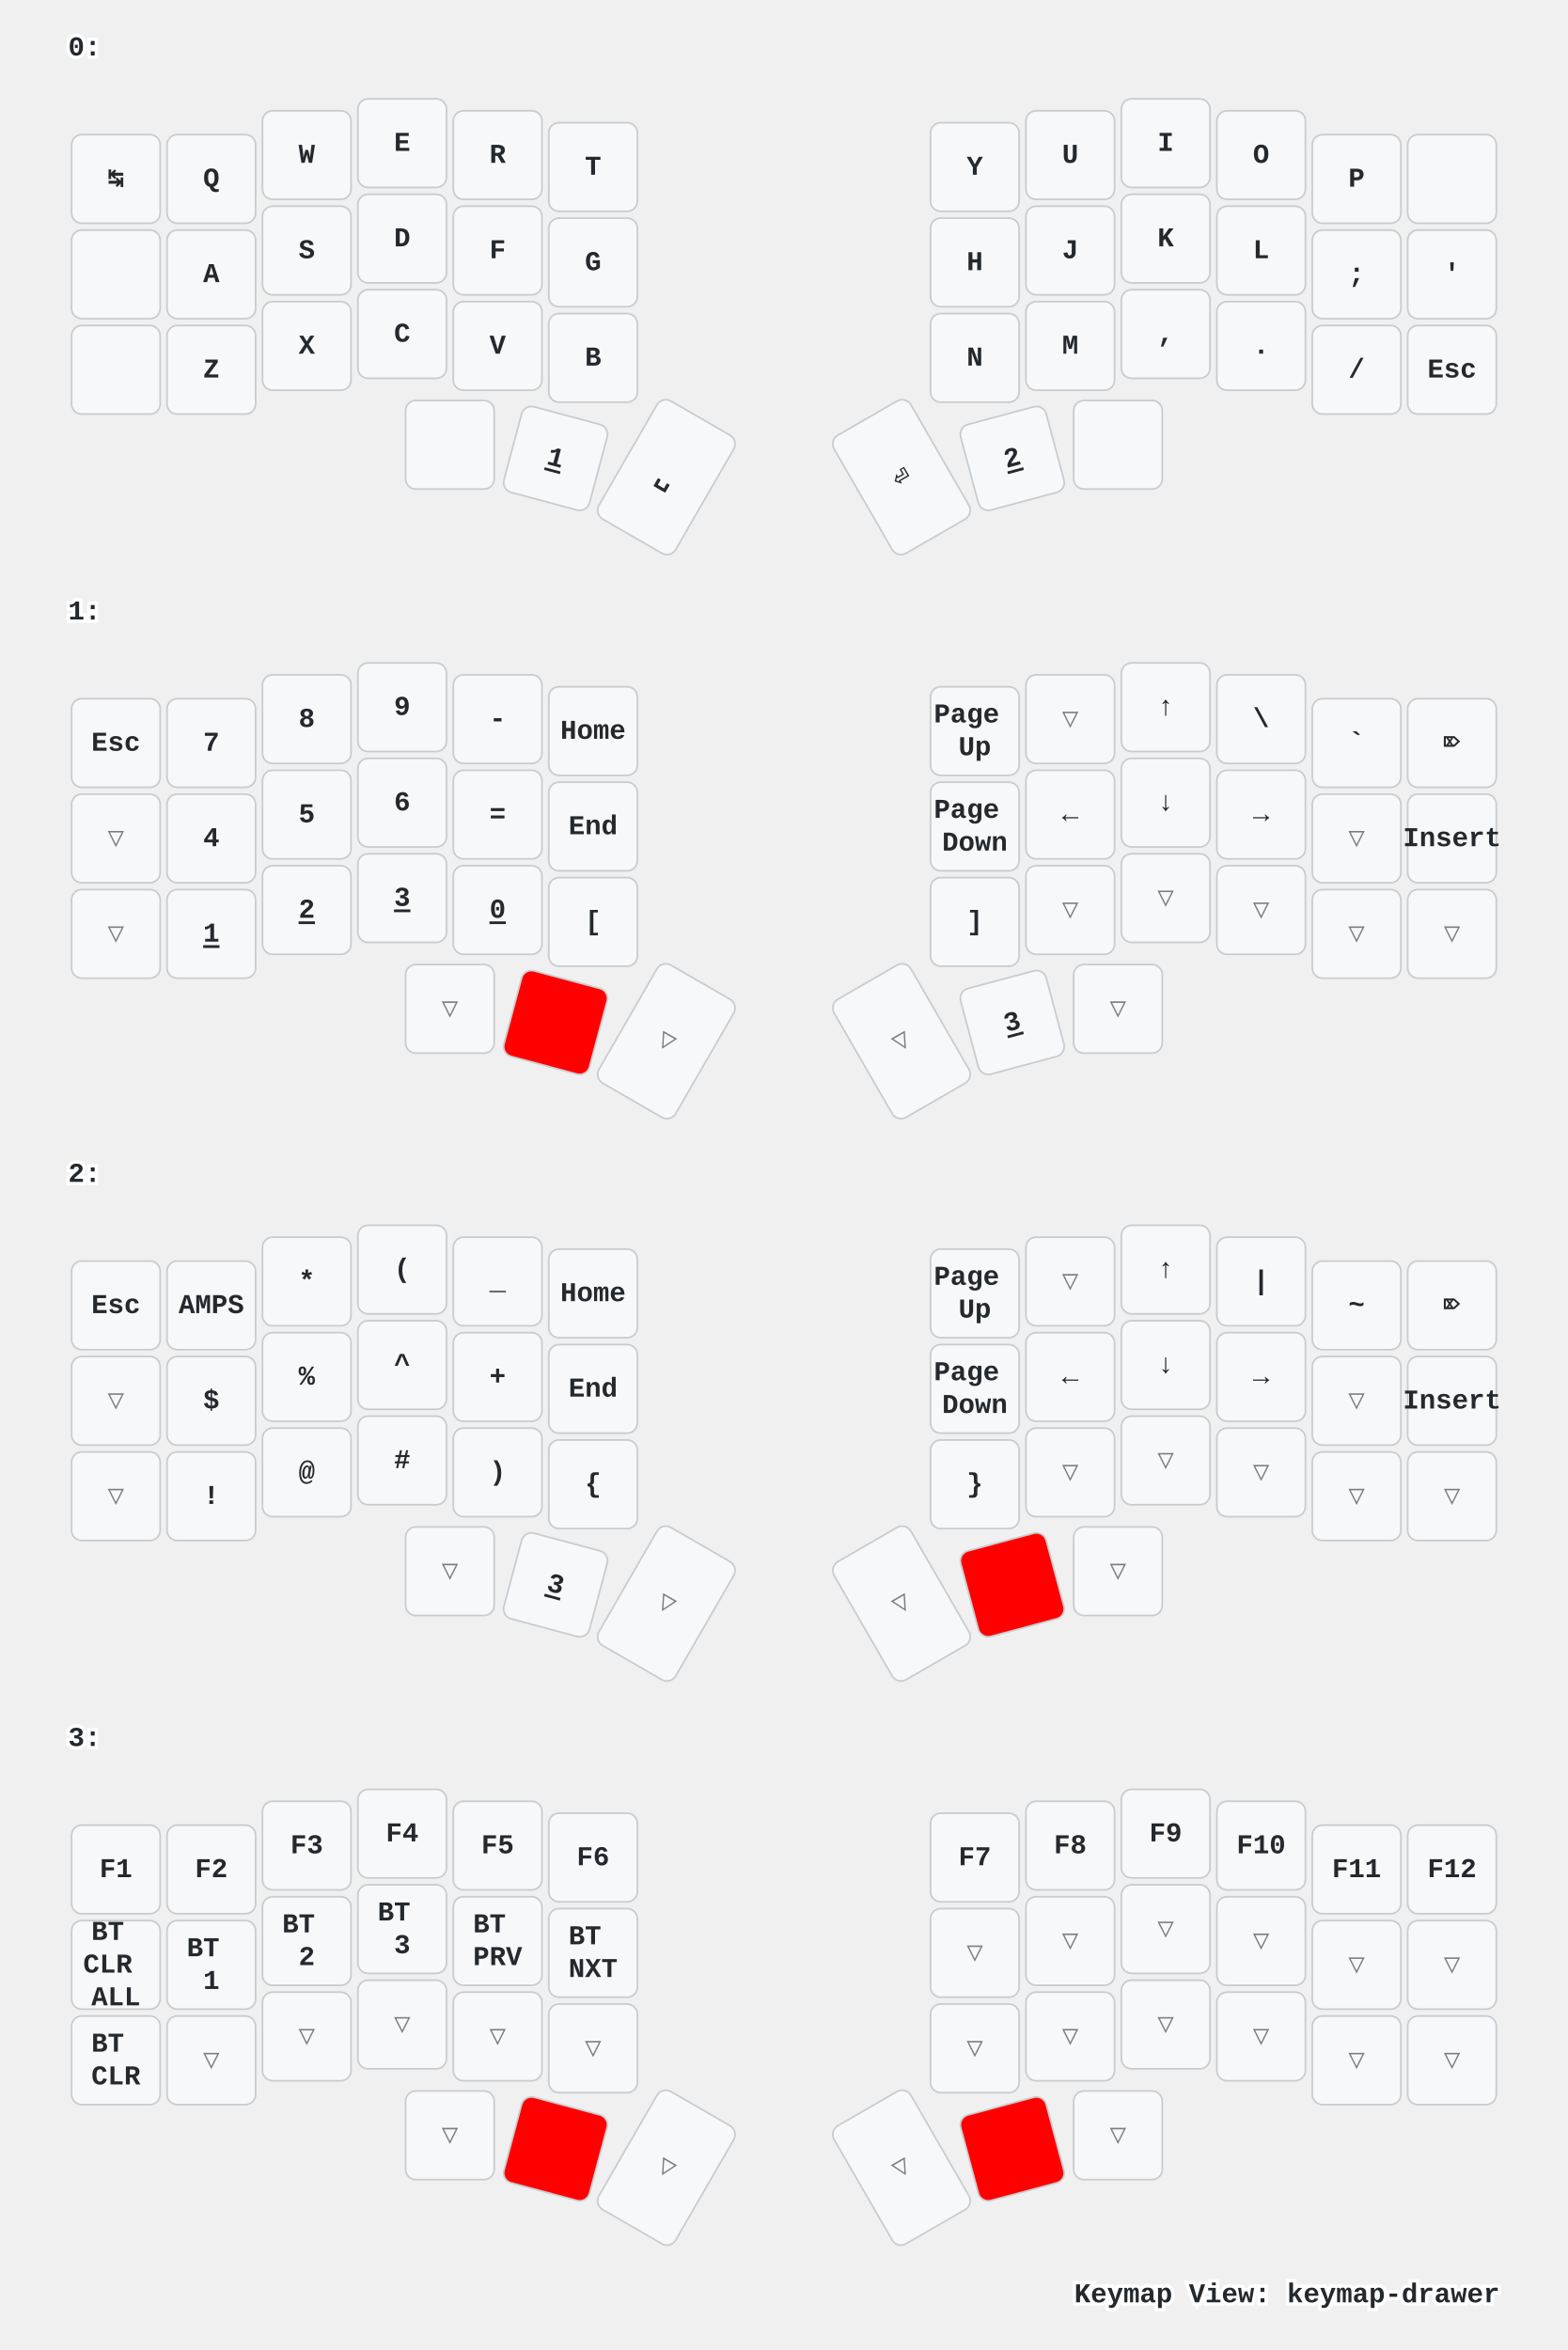
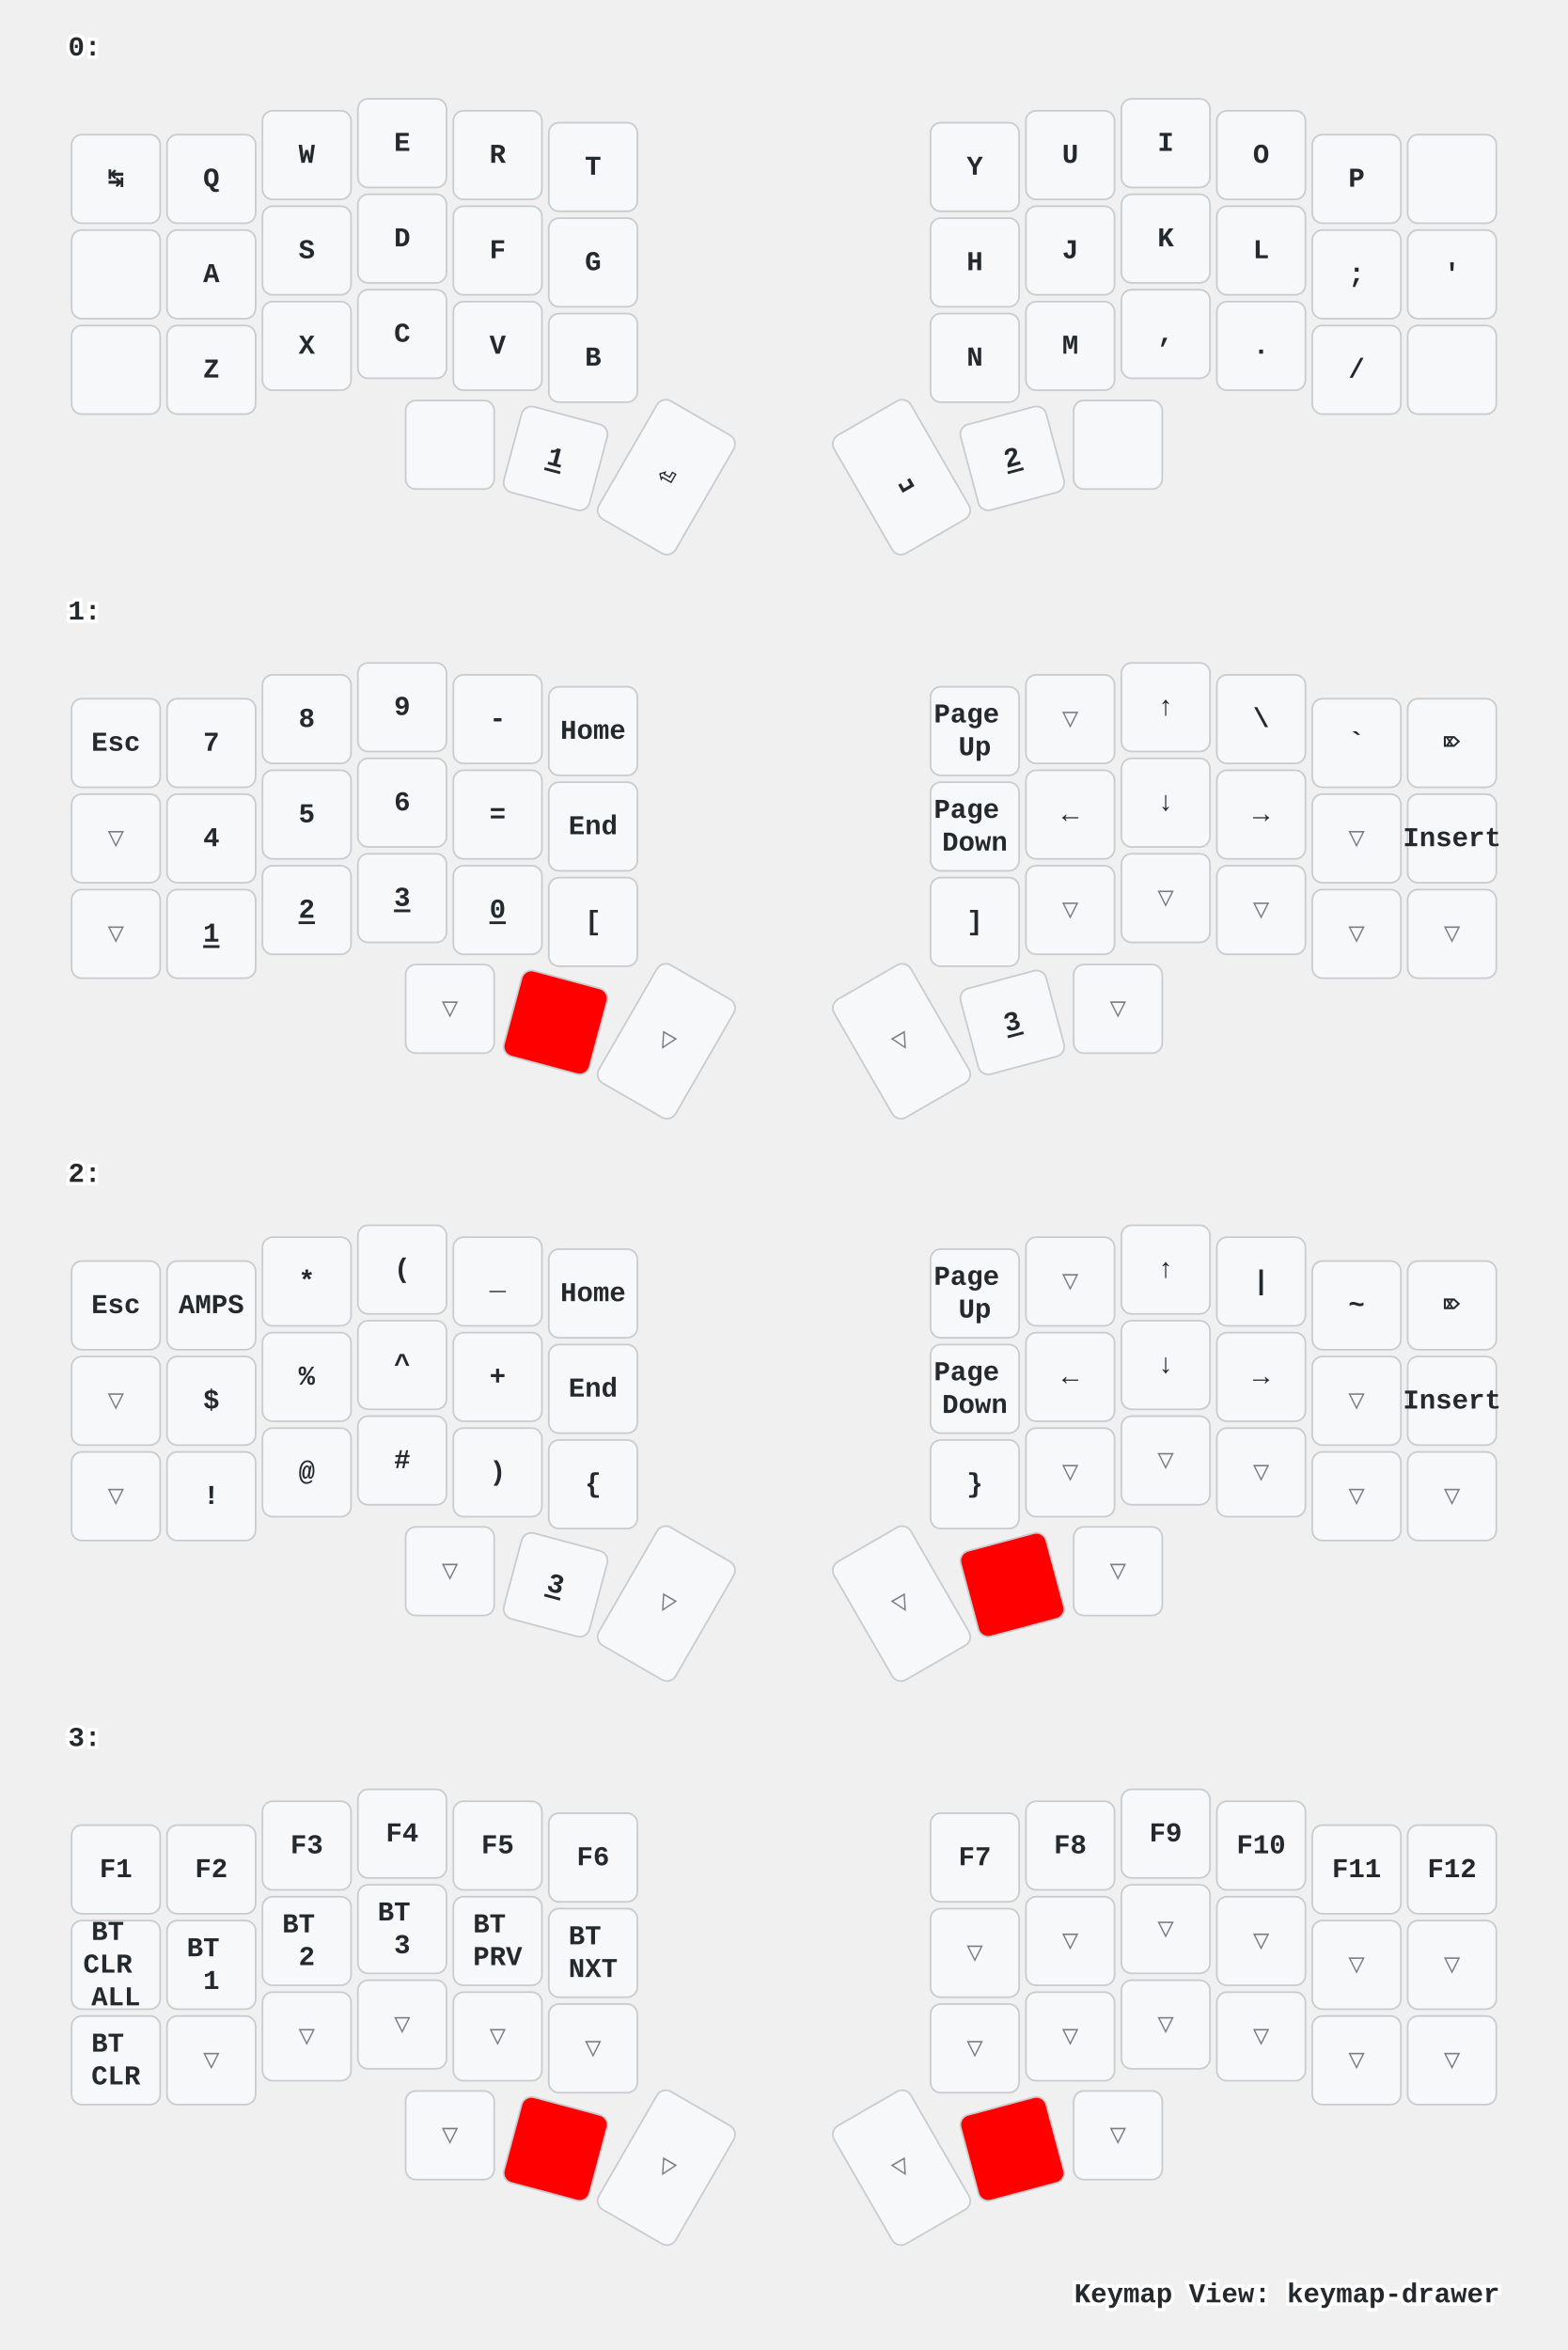
<svg xmlns="http://www.w3.org/2000/svg" xmlns:xlink="http://www.w3.org/1999/xlink" width="920" height="1379" viewBox="0 0 920 1379" class="keymap">
  <defs>/* start glyphs */
<svg id="mdi:apple-keyboard-command">
      <svg id="mdi-apple-keyboard-command" viewBox="0 0 24 24">
        <path d="M6,2A4,4 0 0,1 10,6V8H14V6A4,4 0 0,1 18,2A4,4 0 0,1 22,6A4,4 0 0,1 18,10H16V14H18A4,4 0 0,1 22,18A4,4 0 0,1 18,22A4,4 0 0,1 14,18V16H10V18A4,4 0 0,1 6,22A4,4 0 0,1 2,18A4,4 0 0,1 6,14H8V10H6A4,4 0 0,1 2,6A4,4 0 0,1 6,2M16,18A2,2 0 0,0 18,20A2,2 0 0,0 20,18A2,2 0 0,0 18,16H16V18M14,10H10V14H14V10M6,16A2,2 0 0,0 4,18A2,2 0 0,0 6,20A2,2 0 0,0 8,18V16H6M8,6A2,2 0 0,0 6,4A2,2 0 0,0 4,6A2,2 0 0,0 6,8H8V6M18,8A2,2 0 0,0 20,6A2,2 0 0,0 18,4A2,2 0 0,0 16,6V8H18Z" />
      </svg>
    </svg>
    <svg id="mdi:apple-keyboard-control">
      <svg id="mdi-apple-keyboard-control" viewBox="0 0 24 24">
        <path d="M19.78,11.78L18.36,13.19L12,6.83L5.64,13.19L4.22,11.78L12,4L19.78,11.78Z" />
      </svg>
    </svg>
    <svg id="mdi:apple-keyboard-option">
      <svg id="mdi-apple-keyboard-option" viewBox="0 0 24 24">
        <path d="M3,4H9.11L16.15,18H21V20H14.88L7.84,6H3V4M14,4H21V6H14V4Z" />
      </svg>
    </svg>
    <svg id="mdi:apple-keyboard-shift">
      <svg id="mdi-apple-keyboard-shift" viewBox="0 0 24 24">
        <path d="M15,18V12H17.17L12,6.83L6.83,12H9V18H15M12,4L22,14H17V20H7V14H2L12,4Z" />
      </svg>
    </svg>
    <svg id="mdi:backspace-outline">
      <svg id="mdi-backspace-outline" viewBox="0 0 24 24">
        <path d="M19,15.59L17.59,17L14,13.41L10.41,17L9,15.59L12.59,12L9,8.41L10.41,7L14,10.59L17.59,7L19,8.41L15.41,12L19,15.59M22,3A2,2 0 0,1 24,5V19A2,2 0 0,1 22,21H7C6.31,21 5.77,20.64 5.41,20.11L0,12L5.41,3.88C5.77,3.35 6.31,3 7,3H22M22,5H7L2.28,12L7,19H22V5Z" />
      </svg>
    </svg>
  </defs>/* end glyphs */
<style>/* inherit to force styles through use tags */
svg path {
    fill: inherit;
}

/* font and background color specifications */
svg.keymap {
    font-family: SFMono-Regular,Consolas,Liberation Mono,Menlo,monospace;
    font-size: 14px;
    font-kerning: normal;
    text-rendering: optimizeLegibility;
    fill: #24292e;
}

/* default key styling */
rect.key {
    fill: #f6f8fa;
}

rect.key, rect.combo {
    stroke: #c9cccf;
    stroke-width: 1;
}

/* default key side styling, only used is draw_key_sides is set */
rect.side {
    filter: brightness(90%);
}

/* color accent for combo boxes */
rect.combo, rect.combo-separate {
    fill: #cdf;
}

/* color accent for held keys */
rect.held, rect.combo.held {
    fill: #fdd;
}

/* color accent for ghost (optional) keys */
rect.ghost, rect.combo.ghost {
    stroke-dasharray: 4, 4;
    stroke-width: 2;
}

text {
    text-anchor: middle;
    dominant-baseline: middle;
}

/* styling for layer labels */
text.label {
    font-weight: bold;
    text-anchor: start;
    stroke: white;
    stroke-width: 4;
    paint-order: stroke;
}

/* styling for optional footer */
text.footer {
    text-anchor: end;
    dominant-baseline: auto;
    stroke: white;
    stroke-width: 4;
    paint-order: stroke;
}

/* styling for combo tap, and key non-tap label text */
text.combo, text.hold, text.shifted, text.left, text.right {
    font-size: 11px;
}

text.hold {
    text-anchor: middle;
    dominant-baseline: auto;
}

text.shifted {
    text-anchor: middle;
    dominant-baseline: hanging;
}

text.left {
    text-anchor: start;
}

text.right {
    text-anchor: end;
}

text.layer-activator {
    text-decoration: underline;
}

/* styling for hold/shifted label text in combo box */
text.combo.hold, text.combo.shifted, text.combo.left, text.combo.right {
    font-size: 8px;
}

/* lighter symbol for transparent keys */
text.trans {
    fill: #7b7e81;
}

/* styling for combo dendrons */
path.combo {
    stroke-width: 1;
    stroke: gray;
    fill: none;
}

/* Start Tabler Icons Cleanup */
/* cannot use height/width with glyphs */
.icon-tabler &gt; path {
    fill: inherit;
    stroke: inherit;
    stroke-width: 2;
}
/* hide tabler's default box */
.icon-tabler &gt; path[stroke="none"][fill="none"] {
    visibility: hidden;
}
/* End Tabler Icons Cleanup */

/* For default sytles, see https://github.com/caksoylar/keymap-drawer/blob/main/keymap_drawer/config.py#L85 */

svg.keymap {
  font-family: Ubuntu Mono, Inconsolata, Consolas, Liberation Mono, Menlo, monospace;
  font-size: 16px;
  font-weight: bold;
  text-rendering: optimizeLegibility;
}

/* Color accent for held keys
red = #f00
green = #0f0
blue = #00f
yellow = #ff0
cyan = #0ff
magenta = #f0f
white = #fff
black = #000
grey = #888
light grey = #ccc
#ffc
*/
rect.held, rect.combo.held {
    fill: #f00;
}

/* Technique borrowed and extended from https://github.com/englmaxi/zmk-config/blob/master/keymap-drawer/config.yaml */
.sym_sub_text.tap {
  translate: -5px 2px;
  font-size: 20px;
}
.sym_sub_text.shifted {
  translate: 10px 13px;
  font-size: 10px;
  opacity: 1.0;
}
.combo.sym_sub_text.tap {
  translate: -1px 1px;
}
.combo.sym_sub_text.shifted {
  translate: 7px 5px;
  font-size: 10px;
  opacity: 1.0;
}

/* Toggle */
.toggle.shifted {
  translate: -10px 12px;
}

.toggle.hold {
  translate: 13px -23px;
}

/* Variant for tap-dances */
.tap_dance.tap {
  translate: -7px 0px;
  font-size: 12px;
}
.tap_dance.shifted {
  translate: 7px 17px;
  font-size: 12px;
  opacity: 1.0;
}

/* Variant for symbol next to symbol */
.sym_by_sym.tap {
  translate: -6px 0px;
}
.sym_by_sym.shifted {
  translate: 10px 12px;
  opacity: 1.0;
}

.combo.sym_by_sym.tap {
  translate: -35px 0px;
}
.combo.sym_by_sym.shifted {
  translate: 35px 20px;
  opacity: 1.0;
}

.combo.sym_by_sym.hold {
  visibility: hidden;
}

/* hide hold box for combo sym_by_sym */
.combo.sym_by_sym.hold &gt; path[stroke="none"][fill="none"] {
  visibility: hidden;
}
</style>
  <g transform="translate(40, 0)" class="layer-0">
    <text x="0" y="28" class="label" id="x_x">0:</text>
    <g transform="translate(0, 56)">
      <g transform="translate(28, 49)" class="key keypos-0">
        <rect rx="6" ry="6" x="-26" y="-26" width="52" height="52" class="key" />
        <text x="0" y="0" class="key tap">↹</text>
      </g>
      <g transform="translate(84, 49)" class="key keypos-1">
        <rect rx="6" ry="6" x="-26" y="-26" width="52" height="52" class="key" />
        <text x="0" y="0" class="key tap">Q</text>
      </g>
      <g transform="translate(140, 35)" class="key keypos-2">
        <rect rx="6" ry="6" x="-26" y="-26" width="52" height="52" class="key" />
        <text x="0" y="0" class="key tap">W</text>
      </g>
      <g transform="translate(196, 28)" class="key keypos-3">
        <rect rx="6" ry="6" x="-26" y="-26" width="52" height="52" class="key" />
        <text x="0" y="0" class="key tap">E</text>
      </g>
      <g transform="translate(252, 35)" class="key keypos-4">
        <rect rx="6" ry="6" x="-26" y="-26" width="52" height="52" class="key" />
        <text x="0" y="0" class="key tap">R</text>
      </g>
      <g transform="translate(308, 42)" class="key keypos-5">
        <rect rx="6" ry="6" x="-26" y="-26" width="52" height="52" class="key" />
        <text x="0" y="0" class="key tap">T</text>
      </g>
      <g transform="translate(532, 42)" class="key keypos-6">
        <rect rx="6" ry="6" x="-26" y="-26" width="52" height="52" class="key" />
        <text x="0" y="0" class="key tap">Y</text>
      </g>
      <g transform="translate(588, 35)" class="key keypos-7">
        <rect rx="6" ry="6" x="-26" y="-26" width="52" height="52" class="key" />
        <text x="0" y="0" class="key tap">U</text>
      </g>
      <g transform="translate(644, 28)" class="key keypos-8">
        <rect rx="6" ry="6" x="-26" y="-26" width="52" height="52" class="key" />
        <text x="0" y="0" class="key tap">I</text>
      </g>
      <g transform="translate(700, 35)" class="key keypos-9">
        <rect rx="6" ry="6" x="-26" y="-26" width="52" height="52" class="key" />
        <text x="0" y="0" class="key tap">O</text>
      </g>
      <g transform="translate(756, 49)" class="key keypos-10">
        <rect rx="6" ry="6" x="-26" y="-26" width="52" height="52" class="key" />
        <text x="0" y="0" class="key tap">P</text>
      </g>
      <g transform="translate(812, 49)" class="key keypos-11">
        <rect rx="6" ry="6" x="-26" y="-26" width="52" height="52" class="key" />
        <use href="#mdi:backspace-outline" xlink:href="#mdi:backspace-outline" x="-9" y="-9" height="18" width="18.0" class="key tap glyph mdi:backspace-outline" />
      </g>
      <g transform="translate(28, 105)" class="key keypos-12">
        <rect rx="6" ry="6" x="-26" y="-26" width="52" height="52" class="key" />
        <use href="#mdi:apple-keyboard-control" xlink:href="#mdi:apple-keyboard-control" x="-9" y="-9" height="18" width="18.0" class="key tap glyph mdi:apple-keyboard-control" />
      </g>
      <g transform="translate(84, 105)" class="key keypos-13">
        <rect rx="6" ry="6" x="-26" y="-26" width="52" height="52" class="key" />
        <text x="0" y="0" class="key tap">A</text>
      </g>
      <g transform="translate(140, 91)" class="key keypos-14">
        <rect rx="6" ry="6" x="-26" y="-26" width="52" height="52" class="key" />
        <text x="0" y="0" class="key tap">S</text>
      </g>
      <g transform="translate(196, 84)" class="key keypos-15">
        <rect rx="6" ry="6" x="-26" y="-26" width="52" height="52" class="key" />
        <text x="0" y="0" class="key tap">D</text>
      </g>
      <g transform="translate(252, 91)" class="key keypos-16">
        <rect rx="6" ry="6" x="-26" y="-26" width="52" height="52" class="key" />
        <text x="0" y="0" class="key tap">F</text>
      </g>
      <g transform="translate(308, 98)" class="key keypos-17">
        <rect rx="6" ry="6" x="-26" y="-26" width="52" height="52" class="key" />
        <text x="0" y="0" class="key tap">G</text>
      </g>
      <g transform="translate(532, 98)" class="key keypos-18">
        <rect rx="6" ry="6" x="-26" y="-26" width="52" height="52" class="key" />
        <text x="0" y="0" class="key tap">H</text>
      </g>
      <g transform="translate(588, 91)" class="key keypos-19">
        <rect rx="6" ry="6" x="-26" y="-26" width="52" height="52" class="key" />
        <text x="0" y="0" class="key tap">J</text>
      </g>
      <g transform="translate(644, 84)" class="key keypos-20">
        <rect rx="6" ry="6" x="-26" y="-26" width="52" height="52" class="key" />
        <text x="0" y="0" class="key tap">K</text>
      </g>
      <g transform="translate(700, 91)" class="key keypos-21">
        <rect rx="6" ry="6" x="-26" y="-26" width="52" height="52" class="key" />
        <text x="0" y="0" class="key tap">L</text>
      </g>
      <g transform="translate(756, 105)" class="key keypos-22">
        <rect rx="6" ry="6" x="-26" y="-26" width="52" height="52" class="key" />
        <text x="0" y="0" class="key tap">;</text>
      </g>
      <g transform="translate(812, 105)" class="key keypos-23">
        <rect rx="6" ry="6" x="-26" y="-26" width="52" height="52" class="key" />
        <text x="0" y="0" class="key tap">'</text>
      </g>
      <g transform="translate(28, 161)" class="key keypos-24">
        <rect rx="6" ry="6" x="-26" y="-26" width="52" height="52" class="key" />
        <use href="#mdi:apple-keyboard-shift" xlink:href="#mdi:apple-keyboard-shift" x="-9" y="-9" height="18" width="18.0" class="key tap glyph mdi:apple-keyboard-shift" />
      </g>
      <g transform="translate(84, 161)" class="key keypos-25">
        <rect rx="6" ry="6" x="-26" y="-26" width="52" height="52" class="key" />
        <text x="0" y="0" class="key tap">Z</text>
      </g>
      <g transform="translate(140, 147)" class="key keypos-26">
        <rect rx="6" ry="6" x="-26" y="-26" width="52" height="52" class="key" />
        <text x="0" y="0" class="key tap">X</text>
      </g>
      <g transform="translate(196, 140)" class="key keypos-27">
        <rect rx="6" ry="6" x="-26" y="-26" width="52" height="52" class="key" />
        <text x="0" y="0" class="key tap">C</text>
      </g>
      <g transform="translate(252, 147)" class="key keypos-28">
        <rect rx="6" ry="6" x="-26" y="-26" width="52" height="52" class="key" />
        <text x="0" y="0" class="key tap">V</text>
      </g>
      <g transform="translate(308, 154)" class="key keypos-29">
        <rect rx="6" ry="6" x="-26" y="-26" width="52" height="52" class="key" />
        <text x="0" y="0" class="key tap">B</text>
      </g>
      <g transform="translate(532, 154)" class="key keypos-30">
        <rect rx="6" ry="6" x="-26" y="-26" width="52" height="52" class="key" />
        <text x="0" y="0" class="key tap">N</text>
      </g>
      <g transform="translate(588, 147)" class="key keypos-31">
        <rect rx="6" ry="6" x="-26" y="-26" width="52" height="52" class="key" />
        <text x="0" y="0" class="key tap">M</text>
      </g>
      <g transform="translate(644, 140)" class="key keypos-32">
        <rect rx="6" ry="6" x="-26" y="-26" width="52" height="52" class="key" />
        <text x="0" y="0" class="key tap">,</text>
      </g>
      <g transform="translate(700, 147)" class="key keypos-33">
        <rect rx="6" ry="6" x="-26" y="-26" width="52" height="52" class="key" />
        <text x="0" y="0" class="key tap">.</text>
      </g>
      <g transform="translate(756, 161)" class="key keypos-34">
        <rect rx="6" ry="6" x="-26" y="-26" width="52" height="52" class="key" />
        <text x="0" y="0" class="key tap">/</text>
      </g>
      <g transform="translate(812, 161)" class="key keypos-35">
        <rect rx="6" ry="6" x="-26" y="-26" width="52" height="52" class="key" />
-         <text x="0" y="0" class="key tap">Esc</text>
+         <use href="#mdi:apple-keyboard-shift" xlink:href="#mdi:apple-keyboard-shift" x="-9" y="-9" height="18" width="18.0" class="key tap glyph mdi:apple-keyboard-shift" />
      </g>
      <g transform="translate(224, 205)" class="key keypos-36">
        <rect rx="6" ry="6" x="-26" y="-26" width="52" height="52" class="key" />
        <use href="#mdi:apple-keyboard-option" xlink:href="#mdi:apple-keyboard-option" x="-9" y="-9" height="18" width="18.0" class="key tap glyph mdi:apple-keyboard-option" />
      </g>
      <g transform="translate(286, 213) rotate(15.0)" class="key keypos-37">
        <rect rx="6" ry="6" x="-26" y="-26" width="52" height="52" class="key" />
        <a href="#x_x">
          <text x="0" y="0" class="key tap layer-activator">1</text>
        </a>
      </g>
      <g transform="translate(351, 224) rotate(30.0)" class="key keypos-38">
        <rect rx="6" ry="6" x="-26" y="-40" width="52" height="80" class="key" />
-         <text x="0" y="0" class="key tap">␣</text>
+         <text x="0" y="0" class="key tap">⏎</text>
      </g>
      <g transform="translate(489, 224) rotate(-30.0)" class="key keypos-39">
        <rect rx="6" ry="6" x="-26" y="-40" width="52" height="80" class="key" />
-         <text x="0" y="0" class="key tap">⏎</text>
+         <text x="0" y="0" class="key tap">␣</text>
      </g>
      <g transform="translate(554, 213) rotate(-15.0)" class="key keypos-40">
        <rect rx="6" ry="6" x="-26" y="-26" width="52" height="52" class="key" />
        <a href="#x_x">
          <text x="0" y="0" class="key tap layer-activator">2</text>
        </a>
      </g>
      <g transform="translate(616, 205)" class="key keypos-41">
        <rect rx="6" ry="6" x="-26" y="-26" width="52" height="52" class="key" />
        <use href="#mdi:apple-keyboard-command" xlink:href="#mdi:apple-keyboard-command" x="-9" y="-9" height="18" width="18.0" class="key tap glyph mdi:apple-keyboard-command" />
      </g>
    </g>
  </g>
  <g transform="translate(40, 331)" class="layer-1">
    <text x="0" y="28" class="label" id="x_x">1:</text>
    <g transform="translate(0, 56)">
      <g transform="translate(28, 49)" class="key keypos-0">
        <rect rx="6" ry="6" x="-26" y="-26" width="52" height="52" class="key" />
        <text x="0" y="0" class="key tap">Esc</text>
      </g>
      <g transform="translate(84, 49)" class="key keypos-1">
        <rect rx="6" ry="6" x="-26" y="-26" width="52" height="52" class="key" />
        <text x="0" y="0" class="key tap">7</text>
      </g>
      <g transform="translate(140, 35)" class="key keypos-2">
        <rect rx="6" ry="6" x="-26" y="-26" width="52" height="52" class="key" />
        <text x="0" y="0" class="key tap">8</text>
      </g>
      <g transform="translate(196, 28)" class="key keypos-3">
        <rect rx="6" ry="6" x="-26" y="-26" width="52" height="52" class="key" />
        <text x="0" y="0" class="key tap">9</text>
      </g>
      <g transform="translate(252, 35)" class="key keypos-4">
        <rect rx="6" ry="6" x="-26" y="-26" width="52" height="52" class="key" />
        <text x="0" y="0" class="key tap">-</text>
      </g>
      <g transform="translate(308, 42)" class="key keypos-5">
        <rect rx="6" ry="6" x="-26" y="-26" width="52" height="52" class="key" />
        <text x="0" y="0" class="key tap">Home</text>
      </g>
      <g transform="translate(532, 42)" class="key keypos-6">
        <rect rx="6" ry="6" x="-26" y="-26" width="52" height="52" class="key" />
        <text x="0" y="0" class="key tap">
          <tspan x="0" dy="-0.6em">Page</tspan>
          <tspan x="0" dy="1.2em">Up</tspan>
        </text>
      </g>
      <g transform="translate(588, 35)" class="key trans keypos-7">
        <rect rx="6" ry="6" x="-26" y="-26" width="52" height="52" class="key trans" />
        <text x="0" y="0" class="key trans tap">▽</text>
      </g>
      <g transform="translate(644, 28)" class="key keypos-8">
        <rect rx="6" ry="6" x="-26" y="-26" width="52" height="52" class="key" />
        <text x="0" y="0" class="key tap">↑</text>
      </g>
      <g transform="translate(700, 35)" class="key keypos-9">
        <rect rx="6" ry="6" x="-26" y="-26" width="52" height="52" class="key" />
        <text x="0" y="0" class="key tap">\</text>
      </g>
      <g transform="translate(756, 49)" class="key keypos-10">
        <rect rx="6" ry="6" x="-26" y="-26" width="52" height="52" class="key" />
        <text x="0" y="0" class="key tap">`</text>
      </g>
      <g transform="translate(812, 49)" class="key keypos-11">
        <rect rx="6" ry="6" x="-26" y="-26" width="52" height="52" class="key" />
        <text x="0" y="0" class="key tap">⌦</text>
      </g>
      <g transform="translate(28, 105)" class="key trans keypos-12">
        <rect rx="6" ry="6" x="-26" y="-26" width="52" height="52" class="key trans" />
        <text x="0" y="0" class="key trans tap">▽</text>
      </g>
      <g transform="translate(84, 105)" class="key keypos-13">
        <rect rx="6" ry="6" x="-26" y="-26" width="52" height="52" class="key" />
        <text x="0" y="0" class="key tap">4</text>
      </g>
      <g transform="translate(140, 91)" class="key keypos-14">
        <rect rx="6" ry="6" x="-26" y="-26" width="52" height="52" class="key" />
        <text x="0" y="0" class="key tap">5</text>
      </g>
      <g transform="translate(196, 84)" class="key keypos-15">
        <rect rx="6" ry="6" x="-26" y="-26" width="52" height="52" class="key" />
        <text x="0" y="0" class="key tap">6</text>
      </g>
      <g transform="translate(252, 91)" class="key keypos-16">
        <rect rx="6" ry="6" x="-26" y="-26" width="52" height="52" class="key" />
        <text x="0" y="0" class="key tap">=</text>
      </g>
      <g transform="translate(308, 98)" class="key keypos-17">
        <rect rx="6" ry="6" x="-26" y="-26" width="52" height="52" class="key" />
        <text x="0" y="0" class="key tap">End</text>
      </g>
      <g transform="translate(532, 98)" class="key keypos-18">
        <rect rx="6" ry="6" x="-26" y="-26" width="52" height="52" class="key" />
        <text x="0" y="0" class="key tap">
          <tspan x="0" dy="-0.6em">Page</tspan>
          <tspan x="0" dy="1.2em">Down</tspan>
        </text>
      </g>
      <g transform="translate(588, 91)" class="key keypos-19">
        <rect rx="6" ry="6" x="-26" y="-26" width="52" height="52" class="key" />
        <text x="0" y="0" class="key tap">←</text>
      </g>
      <g transform="translate(644, 84)" class="key keypos-20">
        <rect rx="6" ry="6" x="-26" y="-26" width="52" height="52" class="key" />
        <text x="0" y="0" class="key tap">↓</text>
      </g>
      <g transform="translate(700, 91)" class="key keypos-21">
        <rect rx="6" ry="6" x="-26" y="-26" width="52" height="52" class="key" />
        <text x="0" y="0" class="key tap">→</text>
      </g>
      <g transform="translate(756, 105)" class="key trans keypos-22">
        <rect rx="6" ry="6" x="-26" y="-26" width="52" height="52" class="key trans" />
        <text x="0" y="0" class="key trans tap">▽</text>
      </g>
      <g transform="translate(812, 105)" class="key keypos-23">
        <rect rx="6" ry="6" x="-26" y="-26" width="52" height="52" class="key" />
        <text x="0" y="0" class="key tap">Insert</text>
      </g>
      <g transform="translate(28, 161)" class="key trans keypos-24">
        <rect rx="6" ry="6" x="-26" y="-26" width="52" height="52" class="key trans" />
        <text x="0" y="0" class="key trans tap">▽</text>
      </g>
      <g transform="translate(84, 161)" class="key keypos-25">
        <rect rx="6" ry="6" x="-26" y="-26" width="52" height="52" class="key" />
        <a href="#x_x">
          <text x="0" y="0" class="key tap layer-activator">1</text>
        </a>
      </g>
      <g transform="translate(140, 147)" class="key keypos-26">
        <rect rx="6" ry="6" x="-26" y="-26" width="52" height="52" class="key" />
        <a href="#x_x">
          <text x="0" y="0" class="key tap layer-activator">2</text>
        </a>
      </g>
      <g transform="translate(196, 140)" class="key keypos-27">
        <rect rx="6" ry="6" x="-26" y="-26" width="52" height="52" class="key" />
        <a href="#x_x">
          <text x="0" y="0" class="key tap layer-activator">3</text>
        </a>
      </g>
      <g transform="translate(252, 147)" class="key keypos-28">
        <rect rx="6" ry="6" x="-26" y="-26" width="52" height="52" class="key" />
        <a href="#x_x">
          <text x="0" y="0" class="key tap layer-activator">0</text>
        </a>
      </g>
      <g transform="translate(308, 154)" class="key keypos-29">
        <rect rx="6" ry="6" x="-26" y="-26" width="52" height="52" class="key" />
        <text x="0" y="0" class="key tap">[</text>
      </g>
      <g transform="translate(532, 154)" class="key keypos-30">
        <rect rx="6" ry="6" x="-26" y="-26" width="52" height="52" class="key" />
        <text x="0" y="0" class="key tap">]</text>
      </g>
      <g transform="translate(588, 147)" class="key trans keypos-31">
        <rect rx="6" ry="6" x="-26" y="-26" width="52" height="52" class="key trans" />
        <text x="0" y="0" class="key trans tap">▽</text>
      </g>
      <g transform="translate(644, 140)" class="key trans keypos-32">
        <rect rx="6" ry="6" x="-26" y="-26" width="52" height="52" class="key trans" />
        <text x="0" y="0" class="key trans tap">▽</text>
      </g>
      <g transform="translate(700, 147)" class="key trans keypos-33">
        <rect rx="6" ry="6" x="-26" y="-26" width="52" height="52" class="key trans" />
        <text x="0" y="0" class="key trans tap">▽</text>
      </g>
      <g transform="translate(756, 161)" class="key trans keypos-34">
        <rect rx="6" ry="6" x="-26" y="-26" width="52" height="52" class="key trans" />
        <text x="0" y="0" class="key trans tap">▽</text>
      </g>
      <g transform="translate(812, 161)" class="key trans keypos-35">
        <rect rx="6" ry="6" x="-26" y="-26" width="52" height="52" class="key trans" />
        <text x="0" y="0" class="key trans tap">▽</text>
      </g>
      <g transform="translate(224, 205)" class="key trans keypos-36">
        <rect rx="6" ry="6" x="-26" y="-26" width="52" height="52" class="key trans" />
        <text x="0" y="0" class="key trans tap">▽</text>
      </g>
      <g transform="translate(286, 213) rotate(15.0)" class="key held keypos-37">
        <rect rx="6" ry="6" x="-26" y="-26" width="52" height="52" class="key held" />
      </g>
      <g transform="translate(351, 224) rotate(30.0)" class="key trans keypos-38">
        <rect rx="6" ry="6" x="-26" y="-40" width="52" height="80" class="key trans" />
        <text x="0" y="0" class="key trans tap">▽</text>
      </g>
      <g transform="translate(489, 224) rotate(-30.0)" class="key trans keypos-39">
        <rect rx="6" ry="6" x="-26" y="-40" width="52" height="80" class="key trans" />
        <text x="0" y="0" class="key trans tap">▽</text>
      </g>
      <g transform="translate(554, 213) rotate(-15.0)" class="key keypos-40">
        <rect rx="6" ry="6" x="-26" y="-26" width="52" height="52" class="key" />
        <a href="#x_x">
          <text x="0" y="0" class="key tap layer-activator">3</text>
        </a>
      </g>
      <g transform="translate(616, 205)" class="key trans keypos-41">
        <rect rx="6" ry="6" x="-26" y="-26" width="52" height="52" class="key trans" />
        <text x="0" y="0" class="key trans tap">▽</text>
      </g>
    </g>
  </g>
  <g transform="translate(40, 661)" class="layer-2">
    <text x="0" y="28" class="label" id="x_x">2:</text>
    <g transform="translate(0, 56)">
      <g transform="translate(28, 49)" class="key keypos-0">
        <rect rx="6" ry="6" x="-26" y="-26" width="52" height="52" class="key" />
        <text x="0" y="0" class="key tap">Esc</text>
      </g>
      <g transform="translate(84, 49)" class="key keypos-1">
        <rect rx="6" ry="6" x="-26" y="-26" width="52" height="52" class="key" />
        <text x="0" y="0" class="key tap">AMPS</text>
      </g>
      <g transform="translate(140, 35)" class="key keypos-2">
        <rect rx="6" ry="6" x="-26" y="-26" width="52" height="52" class="key" />
        <text x="0" y="0" class="key tap">*</text>
      </g>
      <g transform="translate(196, 28)" class="key keypos-3">
        <rect rx="6" ry="6" x="-26" y="-26" width="52" height="52" class="key" />
        <text x="0" y="0" class="key tap">(</text>
      </g>
      <g transform="translate(252, 35)" class="key keypos-4">
        <rect rx="6" ry="6" x="-26" y="-26" width="52" height="52" class="key" />
        <text x="0" y="0" class="key tap">_</text>
      </g>
      <g transform="translate(308, 42)" class="key keypos-5">
        <rect rx="6" ry="6" x="-26" y="-26" width="52" height="52" class="key" />
        <text x="0" y="0" class="key tap">Home</text>
      </g>
      <g transform="translate(532, 42)" class="key keypos-6">
        <rect rx="6" ry="6" x="-26" y="-26" width="52" height="52" class="key" />
        <text x="0" y="0" class="key tap">
          <tspan x="0" dy="-0.6em">Page</tspan>
          <tspan x="0" dy="1.2em">Up</tspan>
        </text>
      </g>
      <g transform="translate(588, 35)" class="key trans keypos-7">
        <rect rx="6" ry="6" x="-26" y="-26" width="52" height="52" class="key trans" />
        <text x="0" y="0" class="key trans tap">▽</text>
      </g>
      <g transform="translate(644, 28)" class="key keypos-8">
        <rect rx="6" ry="6" x="-26" y="-26" width="52" height="52" class="key" />
        <text x="0" y="0" class="key tap">↑</text>
      </g>
      <g transform="translate(700, 35)" class="key keypos-9">
        <rect rx="6" ry="6" x="-26" y="-26" width="52" height="52" class="key" />
        <text x="0" y="0" class="key tap">|</text>
      </g>
      <g transform="translate(756, 49)" class="key keypos-10">
        <rect rx="6" ry="6" x="-26" y="-26" width="52" height="52" class="key" />
        <text x="0" y="0" class="key tap">~</text>
      </g>
      <g transform="translate(812, 49)" class="key keypos-11">
        <rect rx="6" ry="6" x="-26" y="-26" width="52" height="52" class="key" />
        <text x="0" y="0" class="key tap">⌦</text>
      </g>
      <g transform="translate(28, 105)" class="key trans keypos-12">
        <rect rx="6" ry="6" x="-26" y="-26" width="52" height="52" class="key trans" />
        <text x="0" y="0" class="key trans tap">▽</text>
      </g>
      <g transform="translate(84, 105)" class="key keypos-13">
        <rect rx="6" ry="6" x="-26" y="-26" width="52" height="52" class="key" />
        <text x="0" y="0" class="key tap">$</text>
      </g>
      <g transform="translate(140, 91)" class="key keypos-14">
        <rect rx="6" ry="6" x="-26" y="-26" width="52" height="52" class="key" />
        <text x="0" y="0" class="key tap">%</text>
      </g>
      <g transform="translate(196, 84)" class="key keypos-15">
        <rect rx="6" ry="6" x="-26" y="-26" width="52" height="52" class="key" />
        <text x="0" y="0" class="key tap">^</text>
      </g>
      <g transform="translate(252, 91)" class="key keypos-16">
        <rect rx="6" ry="6" x="-26" y="-26" width="52" height="52" class="key" />
        <text x="0" y="0" class="key tap">+</text>
      </g>
      <g transform="translate(308, 98)" class="key keypos-17">
        <rect rx="6" ry="6" x="-26" y="-26" width="52" height="52" class="key" />
        <text x="0" y="0" class="key tap">End</text>
      </g>
      <g transform="translate(532, 98)" class="key keypos-18">
        <rect rx="6" ry="6" x="-26" y="-26" width="52" height="52" class="key" />
        <text x="0" y="0" class="key tap">
          <tspan x="0" dy="-0.6em">Page</tspan>
          <tspan x="0" dy="1.2em">Down</tspan>
        </text>
      </g>
      <g transform="translate(588, 91)" class="key keypos-19">
        <rect rx="6" ry="6" x="-26" y="-26" width="52" height="52" class="key" />
        <text x="0" y="0" class="key tap">←</text>
      </g>
      <g transform="translate(644, 84)" class="key keypos-20">
        <rect rx="6" ry="6" x="-26" y="-26" width="52" height="52" class="key" />
        <text x="0" y="0" class="key tap">↓</text>
      </g>
      <g transform="translate(700, 91)" class="key keypos-21">
        <rect rx="6" ry="6" x="-26" y="-26" width="52" height="52" class="key" />
        <text x="0" y="0" class="key tap">→</text>
      </g>
      <g transform="translate(756, 105)" class="key trans keypos-22">
        <rect rx="6" ry="6" x="-26" y="-26" width="52" height="52" class="key trans" />
        <text x="0" y="0" class="key trans tap">▽</text>
      </g>
      <g transform="translate(812, 105)" class="key keypos-23">
        <rect rx="6" ry="6" x="-26" y="-26" width="52" height="52" class="key" />
        <text x="0" y="0" class="key tap">Insert</text>
      </g>
      <g transform="translate(28, 161)" class="key trans keypos-24">
        <rect rx="6" ry="6" x="-26" y="-26" width="52" height="52" class="key trans" />
        <text x="0" y="0" class="key trans tap">▽</text>
      </g>
      <g transform="translate(84, 161)" class="key keypos-25">
        <rect rx="6" ry="6" x="-26" y="-26" width="52" height="52" class="key" />
        <text x="0" y="0" class="key tap">!</text>
      </g>
      <g transform="translate(140, 147)" class="key keypos-26">
        <rect rx="6" ry="6" x="-26" y="-26" width="52" height="52" class="key" />
        <text x="0" y="0" class="key tap">@</text>
      </g>
      <g transform="translate(196, 140)" class="key keypos-27">
        <rect rx="6" ry="6" x="-26" y="-26" width="52" height="52" class="key" />
        <text x="0" y="0" class="key tap">#</text>
      </g>
      <g transform="translate(252, 147)" class="key keypos-28">
        <rect rx="6" ry="6" x="-26" y="-26" width="52" height="52" class="key" />
        <text x="0" y="0" class="key tap">)</text>
      </g>
      <g transform="translate(308, 154)" class="key keypos-29">
        <rect rx="6" ry="6" x="-26" y="-26" width="52" height="52" class="key" />
        <text x="0" y="0" class="key tap">{</text>
      </g>
      <g transform="translate(532, 154)" class="key keypos-30">
        <rect rx="6" ry="6" x="-26" y="-26" width="52" height="52" class="key" />
        <text x="0" y="0" class="key tap">}</text>
      </g>
      <g transform="translate(588, 147)" class="key trans keypos-31">
        <rect rx="6" ry="6" x="-26" y="-26" width="52" height="52" class="key trans" />
        <text x="0" y="0" class="key trans tap">▽</text>
      </g>
      <g transform="translate(644, 140)" class="key trans keypos-32">
        <rect rx="6" ry="6" x="-26" y="-26" width="52" height="52" class="key trans" />
        <text x="0" y="0" class="key trans tap">▽</text>
      </g>
      <g transform="translate(700, 147)" class="key trans keypos-33">
        <rect rx="6" ry="6" x="-26" y="-26" width="52" height="52" class="key trans" />
        <text x="0" y="0" class="key trans tap">▽</text>
      </g>
      <g transform="translate(756, 161)" class="key trans keypos-34">
        <rect rx="6" ry="6" x="-26" y="-26" width="52" height="52" class="key trans" />
        <text x="0" y="0" class="key trans tap">▽</text>
      </g>
      <g transform="translate(812, 161)" class="key trans keypos-35">
        <rect rx="6" ry="6" x="-26" y="-26" width="52" height="52" class="key trans" />
        <text x="0" y="0" class="key trans tap">▽</text>
      </g>
      <g transform="translate(224, 205)" class="key trans keypos-36">
        <rect rx="6" ry="6" x="-26" y="-26" width="52" height="52" class="key trans" />
        <text x="0" y="0" class="key trans tap">▽</text>
      </g>
      <g transform="translate(286, 213) rotate(15.0)" class="key keypos-37">
        <rect rx="6" ry="6" x="-26" y="-26" width="52" height="52" class="key" />
        <a href="#x_x">
          <text x="0" y="0" class="key tap layer-activator">3</text>
        </a>
      </g>
      <g transform="translate(351, 224) rotate(30.0)" class="key trans keypos-38">
        <rect rx="6" ry="6" x="-26" y="-40" width="52" height="80" class="key trans" />
        <text x="0" y="0" class="key trans tap">▽</text>
      </g>
      <g transform="translate(489, 224) rotate(-30.0)" class="key trans keypos-39">
        <rect rx="6" ry="6" x="-26" y="-40" width="52" height="80" class="key trans" />
        <text x="0" y="0" class="key trans tap">▽</text>
      </g>
      <g transform="translate(554, 213) rotate(-15.0)" class="key held keypos-40">
        <rect rx="6" ry="6" x="-26" y="-26" width="52" height="52" class="key held" />
      </g>
      <g transform="translate(616, 205)" class="key trans keypos-41">
        <rect rx="6" ry="6" x="-26" y="-26" width="52" height="52" class="key trans" />
        <text x="0" y="0" class="key trans tap">▽</text>
      </g>
    </g>
  </g>
  <g transform="translate(40, 992)" class="layer-3">
    <text x="0" y="28" class="label" id="x_x">3:</text>
    <g transform="translate(0, 56)">
      <g transform="translate(28, 49)" class="key keypos-0">
        <rect rx="6" ry="6" x="-26" y="-26" width="52" height="52" class="key" />
        <text x="0" y="0" class="key tap">F1</text>
      </g>
      <g transform="translate(84, 49)" class="key keypos-1">
        <rect rx="6" ry="6" x="-26" y="-26" width="52" height="52" class="key" />
        <text x="0" y="0" class="key tap">F2</text>
      </g>
      <g transform="translate(140, 35)" class="key keypos-2">
        <rect rx="6" ry="6" x="-26" y="-26" width="52" height="52" class="key" />
        <text x="0" y="0" class="key tap">F3</text>
      </g>
      <g transform="translate(196, 28)" class="key keypos-3">
        <rect rx="6" ry="6" x="-26" y="-26" width="52" height="52" class="key" />
        <text x="0" y="0" class="key tap">F4</text>
      </g>
      <g transform="translate(252, 35)" class="key keypos-4">
        <rect rx="6" ry="6" x="-26" y="-26" width="52" height="52" class="key" />
        <text x="0" y="0" class="key tap">F5</text>
      </g>
      <g transform="translate(308, 42)" class="key keypos-5">
        <rect rx="6" ry="6" x="-26" y="-26" width="52" height="52" class="key" />
        <text x="0" y="0" class="key tap">F6</text>
      </g>
      <g transform="translate(532, 42)" class="key keypos-6">
        <rect rx="6" ry="6" x="-26" y="-26" width="52" height="52" class="key" />
        <text x="0" y="0" class="key tap">F7</text>
      </g>
      <g transform="translate(588, 35)" class="key keypos-7">
        <rect rx="6" ry="6" x="-26" y="-26" width="52" height="52" class="key" />
        <text x="0" y="0" class="key tap">F8</text>
      </g>
      <g transform="translate(644, 28)" class="key keypos-8">
        <rect rx="6" ry="6" x="-26" y="-26" width="52" height="52" class="key" />
        <text x="0" y="0" class="key tap">F9</text>
      </g>
      <g transform="translate(700, 35)" class="key keypos-9">
        <rect rx="6" ry="6" x="-26" y="-26" width="52" height="52" class="key" />
        <text x="0" y="0" class="key tap">F10</text>
      </g>
      <g transform="translate(756, 49)" class="key keypos-10">
        <rect rx="6" ry="6" x="-26" y="-26" width="52" height="52" class="key" />
        <text x="0" y="0" class="key tap">F11</text>
      </g>
      <g transform="translate(812, 49)" class="key keypos-11">
        <rect rx="6" ry="6" x="-26" y="-26" width="52" height="52" class="key" />
        <text x="0" y="0" class="key tap">F12</text>
      </g>
      <g transform="translate(28, 105)" class="key keypos-12">
        <rect rx="6" ry="6" x="-26" y="-26" width="52" height="52" class="key" />
        <text x="0" y="0" class="key tap">
          <tspan x="0" dy="-1.2em">BT</tspan>
          <tspan x="0" dy="1.2em">CLR</tspan>
          <tspan x="0" dy="1.2em">ALL</tspan>
        </text>
      </g>
      <g transform="translate(84, 105)" class="key keypos-13">
        <rect rx="6" ry="6" x="-26" y="-26" width="52" height="52" class="key" />
        <text x="0" y="0" class="key tap">
          <tspan x="0" dy="-0.6em">BT</tspan>
          <tspan x="0" dy="1.2em">1</tspan>
        </text>
      </g>
      <g transform="translate(140, 91)" class="key keypos-14">
        <rect rx="6" ry="6" x="-26" y="-26" width="52" height="52" class="key" />
        <text x="0" y="0" class="key tap">
          <tspan x="0" dy="-0.6em">BT</tspan>
          <tspan x="0" dy="1.2em">2</tspan>
        </text>
      </g>
      <g transform="translate(196, 84)" class="key keypos-15">
        <rect rx="6" ry="6" x="-26" y="-26" width="52" height="52" class="key" />
        <text x="0" y="0" class="key tap">
          <tspan x="0" dy="-0.6em">BT</tspan>
          <tspan x="0" dy="1.2em">3</tspan>
        </text>
      </g>
      <g transform="translate(252, 91)" class="key keypos-16">
        <rect rx="6" ry="6" x="-26" y="-26" width="52" height="52" class="key" />
        <text x="0" y="0" class="key tap">
          <tspan x="0" dy="-0.6em">BT</tspan>
          <tspan x="0" dy="1.2em">PRV</tspan>
        </text>
      </g>
      <g transform="translate(308, 98)" class="key keypos-17">
        <rect rx="6" ry="6" x="-26" y="-26" width="52" height="52" class="key" />
        <text x="0" y="0" class="key tap">
          <tspan x="0" dy="-0.6em">BT</tspan>
          <tspan x="0" dy="1.2em">NXT</tspan>
        </text>
      </g>
      <g transform="translate(532, 98)" class="key trans keypos-18">
        <rect rx="6" ry="6" x="-26" y="-26" width="52" height="52" class="key trans" />
        <text x="0" y="0" class="key trans tap">▽</text>
      </g>
      <g transform="translate(588, 91)" class="key trans keypos-19">
        <rect rx="6" ry="6" x="-26" y="-26" width="52" height="52" class="key trans" />
        <text x="0" y="0" class="key trans tap">▽</text>
      </g>
      <g transform="translate(644, 84)" class="key trans keypos-20">
        <rect rx="6" ry="6" x="-26" y="-26" width="52" height="52" class="key trans" />
        <text x="0" y="0" class="key trans tap">▽</text>
      </g>
      <g transform="translate(700, 91)" class="key trans keypos-21">
        <rect rx="6" ry="6" x="-26" y="-26" width="52" height="52" class="key trans" />
        <text x="0" y="0" class="key trans tap">▽</text>
      </g>
      <g transform="translate(756, 105)" class="key trans keypos-22">
        <rect rx="6" ry="6" x="-26" y="-26" width="52" height="52" class="key trans" />
        <text x="0" y="0" class="key trans tap">▽</text>
      </g>
      <g transform="translate(812, 105)" class="key trans keypos-23">
        <rect rx="6" ry="6" x="-26" y="-26" width="52" height="52" class="key trans" />
        <text x="0" y="0" class="key trans tap">▽</text>
      </g>
      <g transform="translate(28, 161)" class="key keypos-24">
        <rect rx="6" ry="6" x="-26" y="-26" width="52" height="52" class="key" />
        <text x="0" y="0" class="key tap">
          <tspan x="0" dy="-0.6em">BT</tspan>
          <tspan x="0" dy="1.2em">CLR</tspan>
        </text>
      </g>
      <g transform="translate(84, 161)" class="key trans keypos-25">
        <rect rx="6" ry="6" x="-26" y="-26" width="52" height="52" class="key trans" />
        <text x="0" y="0" class="key trans tap">▽</text>
      </g>
      <g transform="translate(140, 147)" class="key trans keypos-26">
        <rect rx="6" ry="6" x="-26" y="-26" width="52" height="52" class="key trans" />
        <text x="0" y="0" class="key trans tap">▽</text>
      </g>
      <g transform="translate(196, 140)" class="key trans keypos-27">
        <rect rx="6" ry="6" x="-26" y="-26" width="52" height="52" class="key trans" />
        <text x="0" y="0" class="key trans tap">▽</text>
      </g>
      <g transform="translate(252, 147)" class="key trans keypos-28">
        <rect rx="6" ry="6" x="-26" y="-26" width="52" height="52" class="key trans" />
        <text x="0" y="0" class="key trans tap">▽</text>
      </g>
      <g transform="translate(308, 154)" class="key trans keypos-29">
        <rect rx="6" ry="6" x="-26" y="-26" width="52" height="52" class="key trans" />
        <text x="0" y="0" class="key trans tap">▽</text>
      </g>
      <g transform="translate(532, 154)" class="key trans keypos-30">
        <rect rx="6" ry="6" x="-26" y="-26" width="52" height="52" class="key trans" />
        <text x="0" y="0" class="key trans tap">▽</text>
      </g>
      <g transform="translate(588, 147)" class="key trans keypos-31">
        <rect rx="6" ry="6" x="-26" y="-26" width="52" height="52" class="key trans" />
        <text x="0" y="0" class="key trans tap">▽</text>
      </g>
      <g transform="translate(644, 140)" class="key trans keypos-32">
        <rect rx="6" ry="6" x="-26" y="-26" width="52" height="52" class="key trans" />
        <text x="0" y="0" class="key trans tap">▽</text>
      </g>
      <g transform="translate(700, 147)" class="key trans keypos-33">
        <rect rx="6" ry="6" x="-26" y="-26" width="52" height="52" class="key trans" />
        <text x="0" y="0" class="key trans tap">▽</text>
      </g>
      <g transform="translate(756, 161)" class="key trans keypos-34">
        <rect rx="6" ry="6" x="-26" y="-26" width="52" height="52" class="key trans" />
        <text x="0" y="0" class="key trans tap">▽</text>
      </g>
      <g transform="translate(812, 161)" class="key trans keypos-35">
        <rect rx="6" ry="6" x="-26" y="-26" width="52" height="52" class="key trans" />
        <text x="0" y="0" class="key trans tap">▽</text>
      </g>
      <g transform="translate(224, 205)" class="key trans keypos-36">
        <rect rx="6" ry="6" x="-26" y="-26" width="52" height="52" class="key trans" />
        <text x="0" y="0" class="key trans tap">▽</text>
      </g>
      <g transform="translate(286, 213) rotate(15.0)" class="key held keypos-37">
        <rect rx="6" ry="6" x="-26" y="-26" width="52" height="52" class="key held" />
      </g>
      <g transform="translate(351, 224) rotate(30.0)" class="key trans keypos-38">
        <rect rx="6" ry="6" x="-26" y="-40" width="52" height="80" class="key trans" />
        <text x="0" y="0" class="key trans tap">▽</text>
      </g>
      <g transform="translate(489, 224) rotate(-30.0)" class="key trans keypos-39">
        <rect rx="6" ry="6" x="-26" y="-40" width="52" height="80" class="key trans" />
        <text x="0" y="0" class="key trans tap">▽</text>
      </g>
      <g transform="translate(554, 213) rotate(-15.0)" class="key held keypos-40">
        <rect rx="6" ry="6" x="-26" y="-26" width="52" height="52" class="key held" />
      </g>
      <g transform="translate(616, 205)" class="key trans keypos-41">
        <rect rx="6" ry="6" x="-26" y="-26" width="52" height="52" class="key trans" />
        <text x="0" y="0" class="key trans tap">▽</text>
      </g>
    </g>
  </g>
  <text x="880.0" y="1351.0" class="footer">Keymap View: <a href="https://github.com/caksoylar/keymap-drawer">keymap-drawer</a>
  </text>
</svg>
